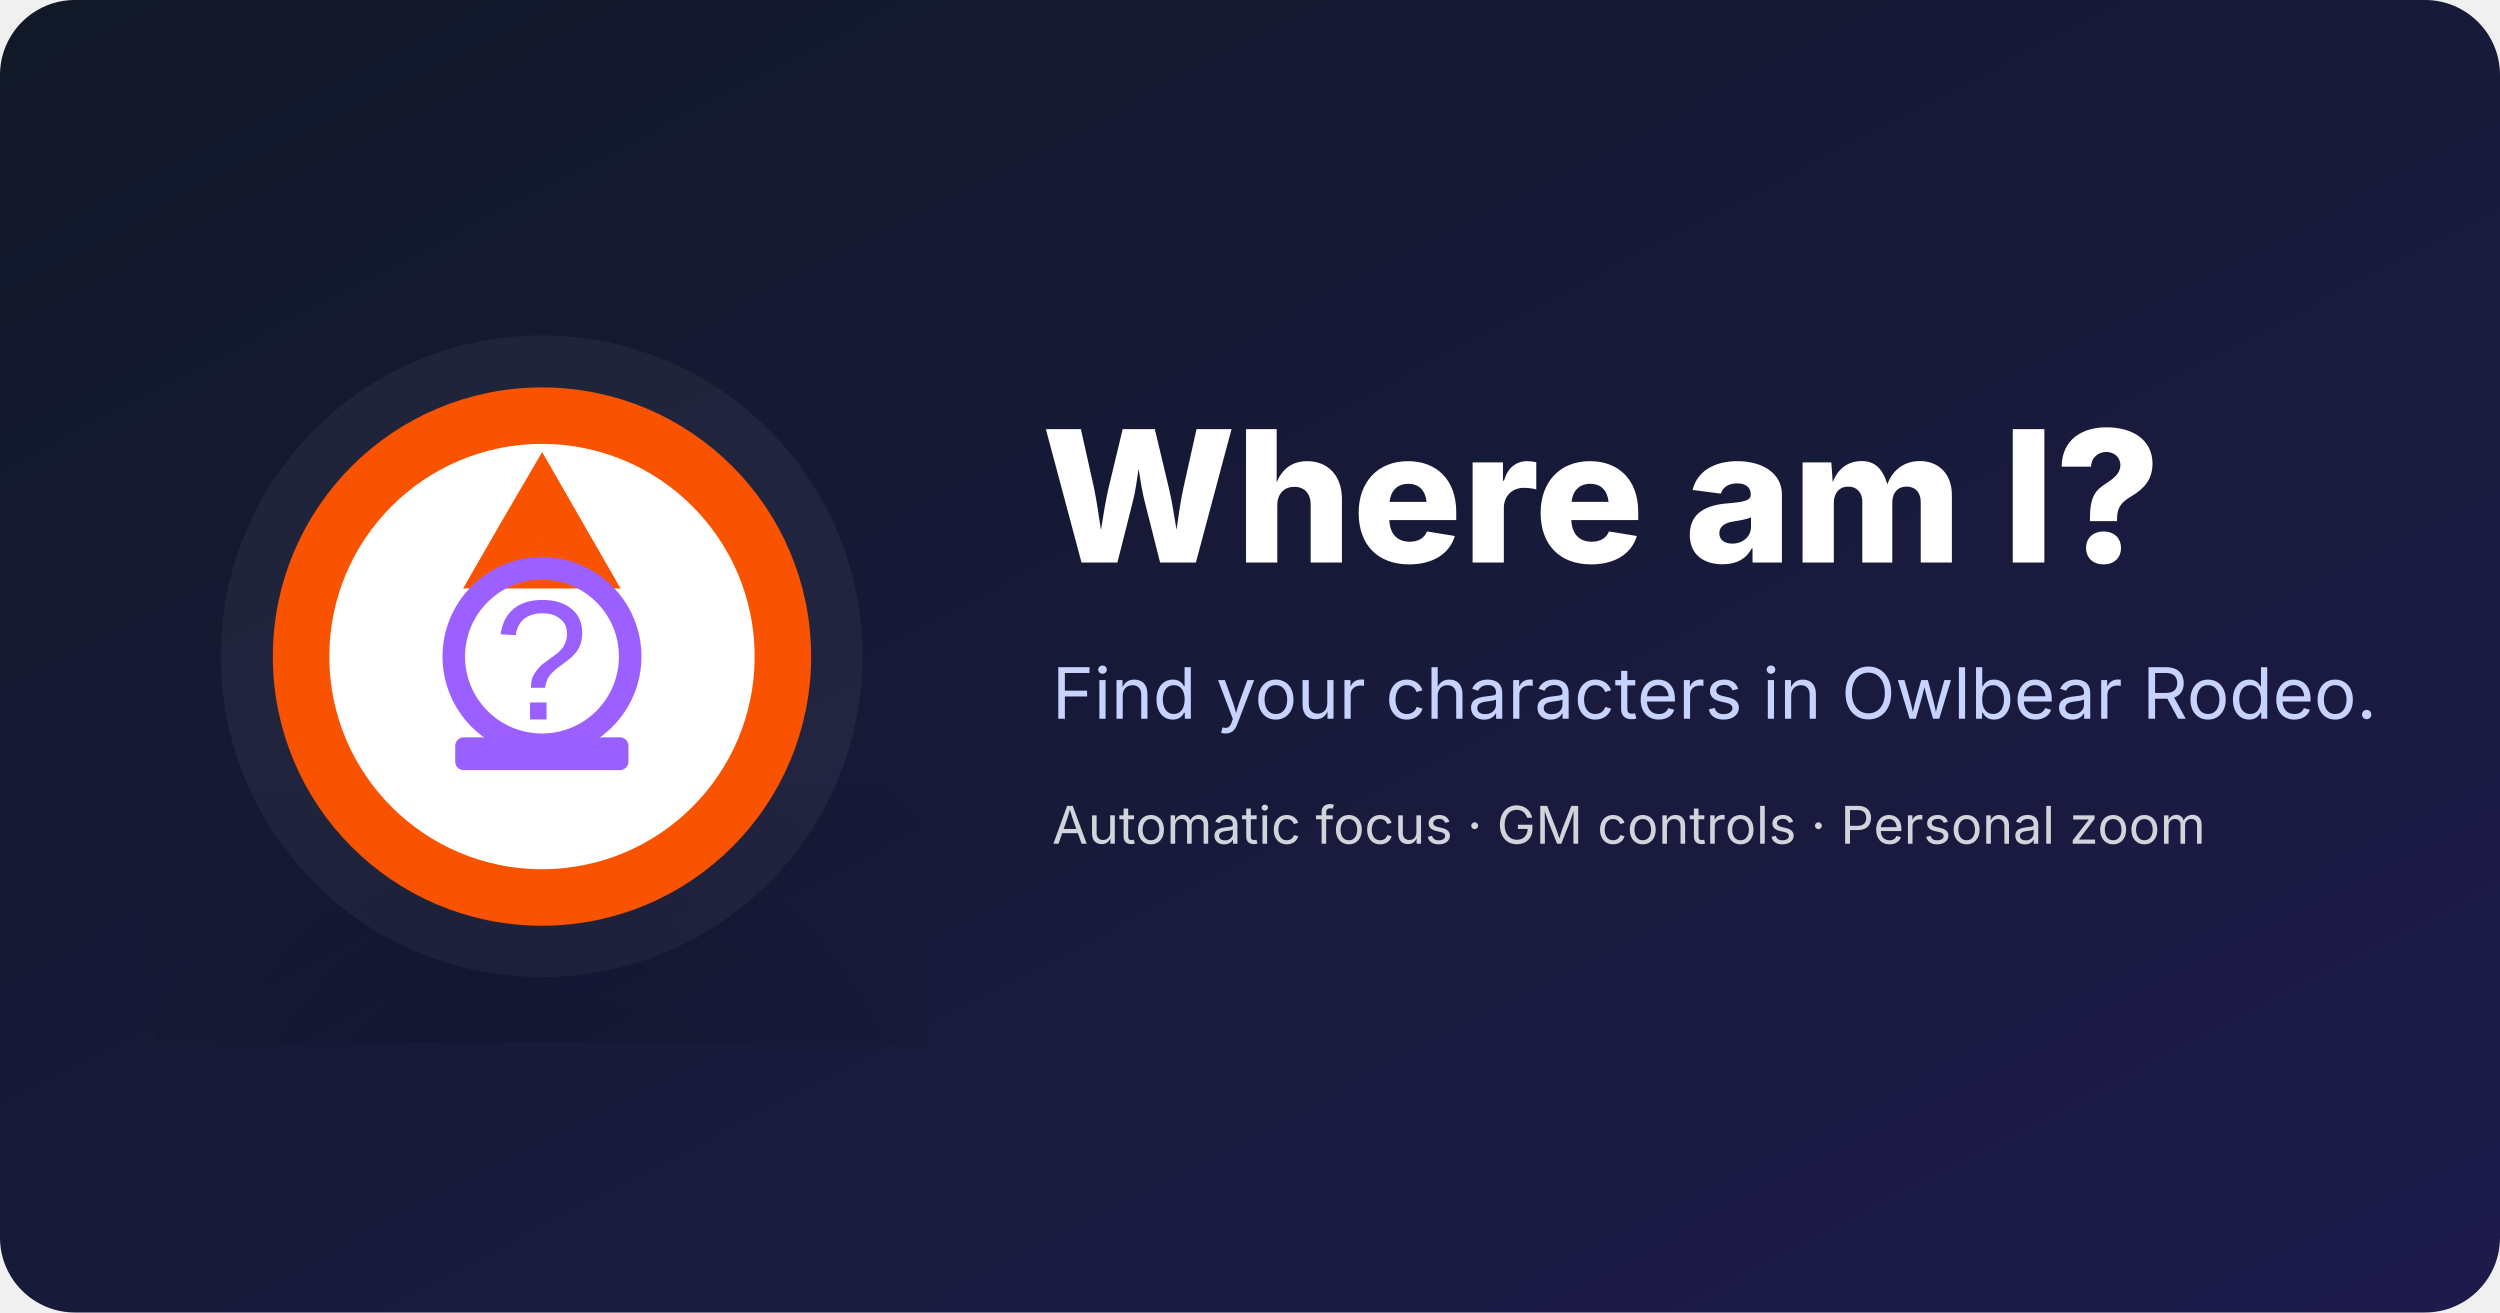
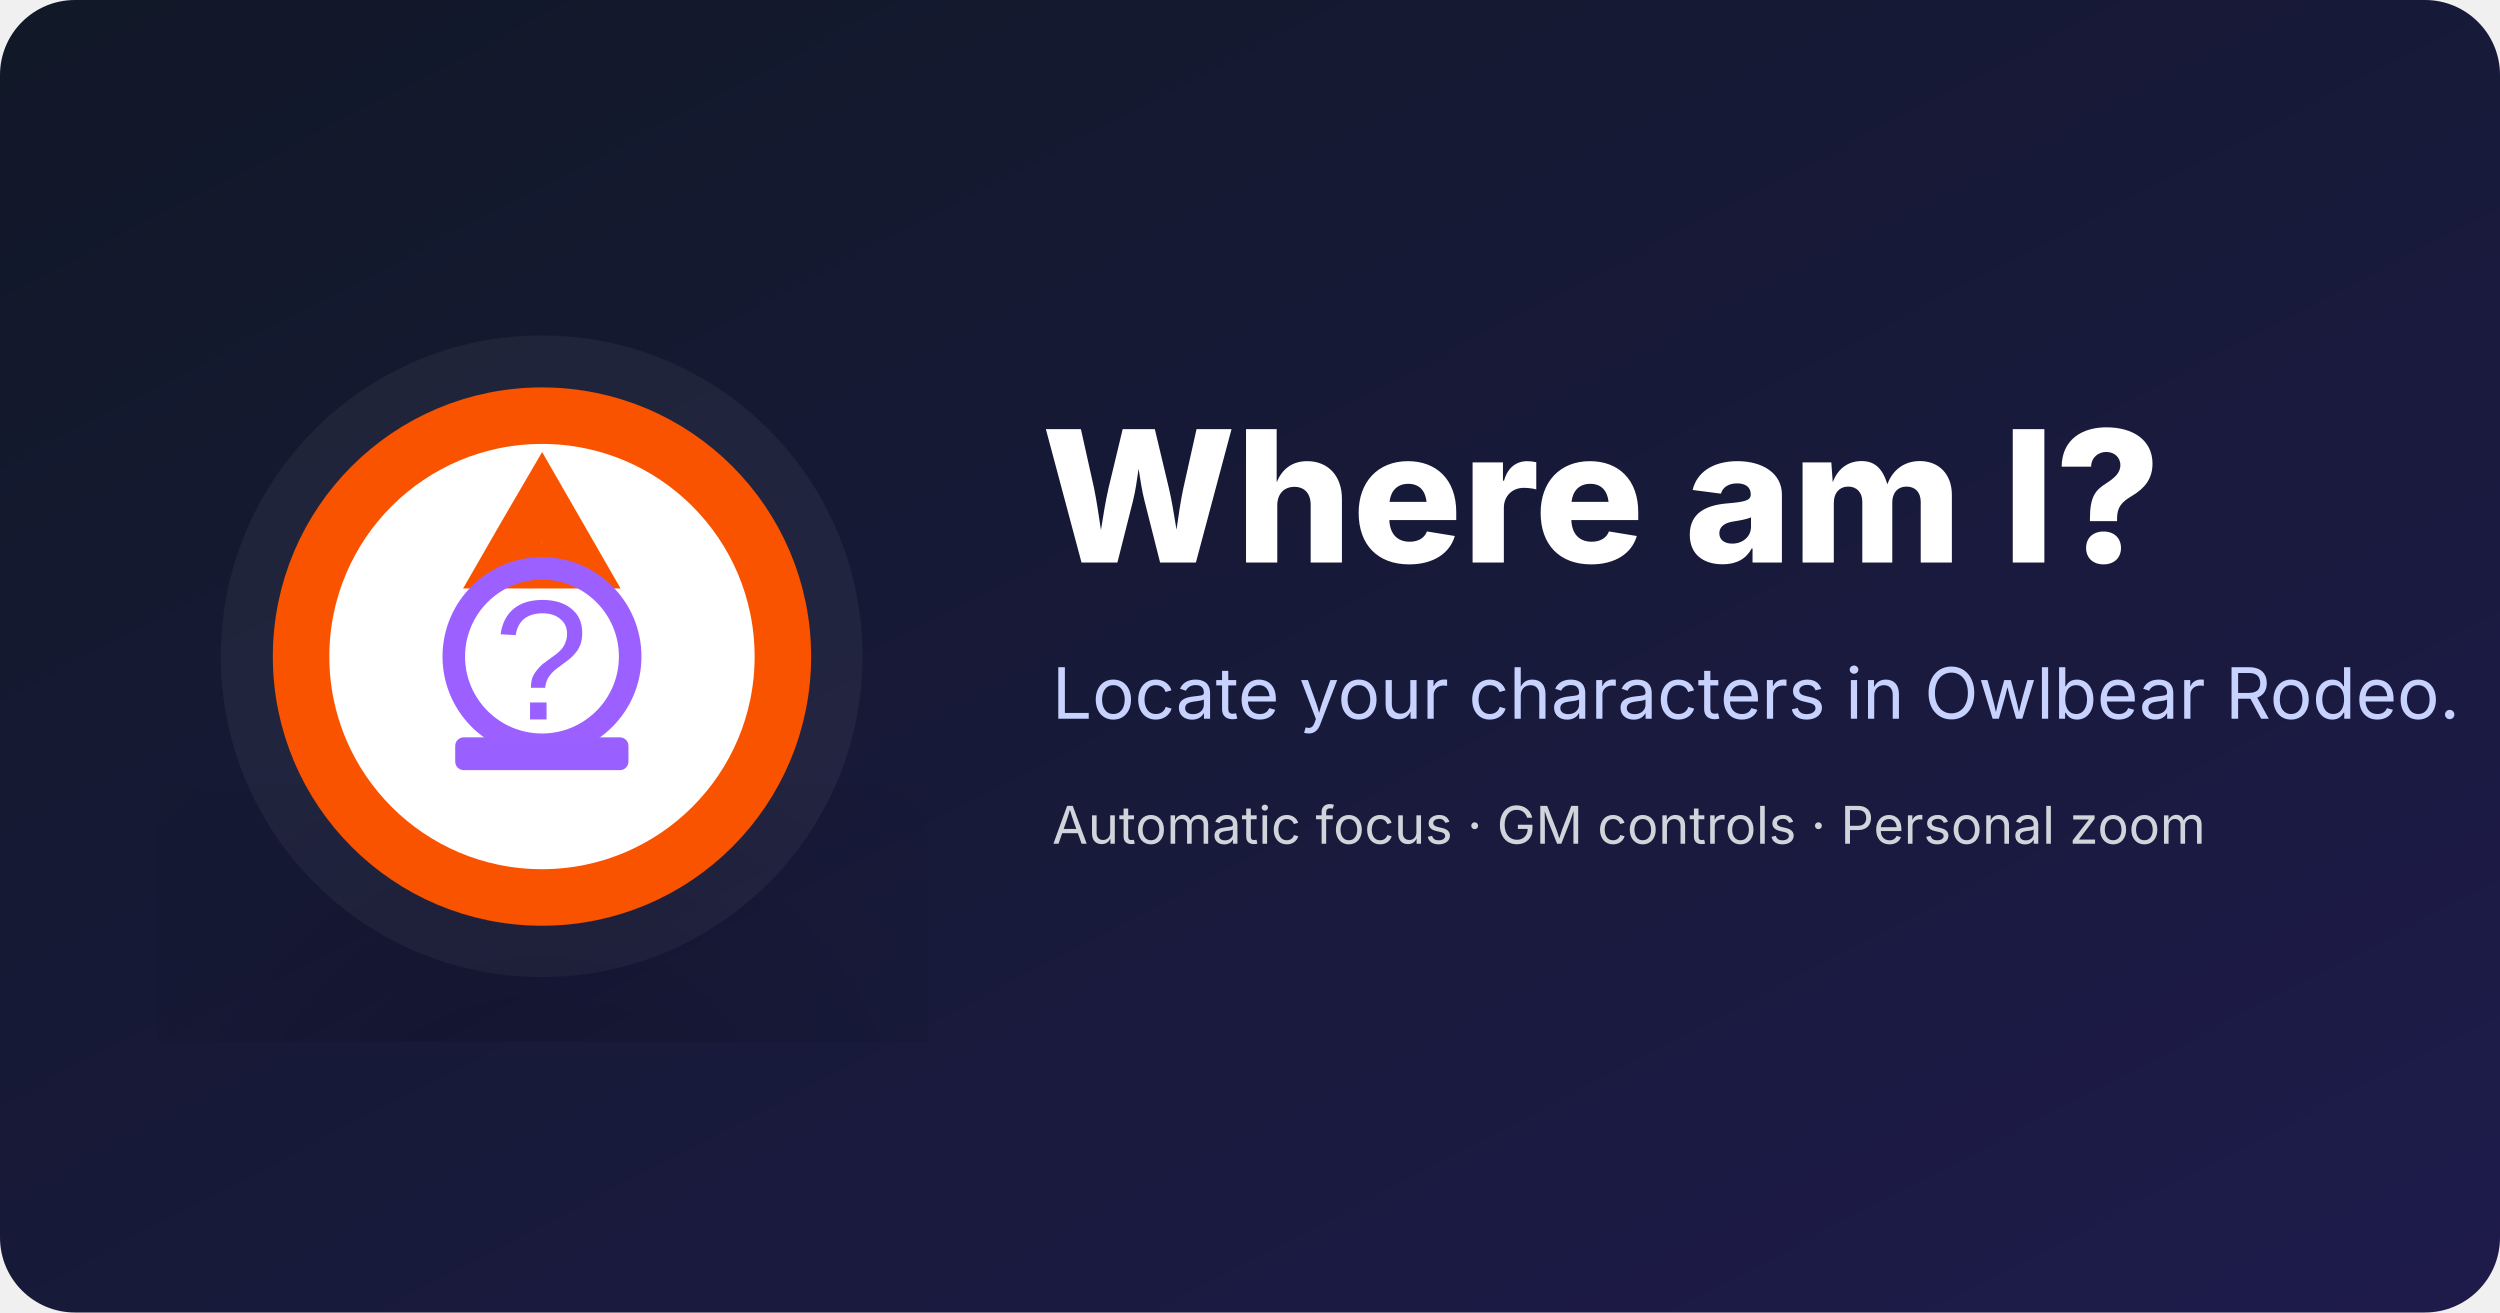
<svg xmlns="http://www.w3.org/2000/svg" viewBox="0 0 1200 630" role="img" aria-labelledby="title description">
  <defs>
    <linearGradient id="background" x1="0" y1="0" x2="1" y2="1">
      <stop offset="0" stop-color="#111827" />
      <stop offset="1" stop-color="#1e1b4b" />
    </linearGradient>
    <filter id="shadow" x="-30%" y="-30%" width="160%" height="160%">
      <feDropShadow dx="0" dy="18" stdDeviation="18" flood-color="#000" flood-opacity=".35" />
    </filter>
  </defs>
  <rect width="1200" height="630" rx="36" fill="url(#background)" />
  <circle cx="260" cy="315" r="154" fill="#fff" opacity=".05" />
  <g transform="translate(130 185) scale(13.7)" filter="url(#shadow)">
    <circle cx="9.5" cy="9.5" r="8.44" fill="#fff" stroke="#fa5300" stroke-width="1.98" />
    <path d="m9.5 3.92-.7 1.2-.69 1.2h2.77l-.69-1.2z" fill="none" stroke="#fa5300" stroke-width="1.59" />
    <circle cx="9.5" cy="9.5" r="3.09" fill="none" stroke="#9b61ff" stroke-width=".79" />
    <text x="7.8" y="11.7" font-family="Arial Rounded MT Bold, Arial, sans-serif" font-size="6" fill="#9a61ff">?</text>
    <rect x="6.46" y="12.33" width="6.07" height="1.15" rx=".3" fill="#995fff" />
  </g>
  <text x="500" y="270" fill="#fff" font-family="Inter, Arial, sans-serif" font-size="88" font-weight="800">Where am I?</text>
-   <text x="505" y="345" fill="#c7d2fe" font-family="Inter, Arial, sans-serif" font-size="34">Find your characters in Owlbear Rodeo.</text>
+   <text x="505" y="345" fill="#c7d2fe" font-family="Inter, Arial, sans-serif" font-size="34">Locate your characters in Owlbear Rodeo.</text>
  <text x="505" y="405" fill="#d1d5db" font-family="Inter, Arial, sans-serif" font-size="25">Automatic focus · GM controls · Personal zoom</text>
</svg>
